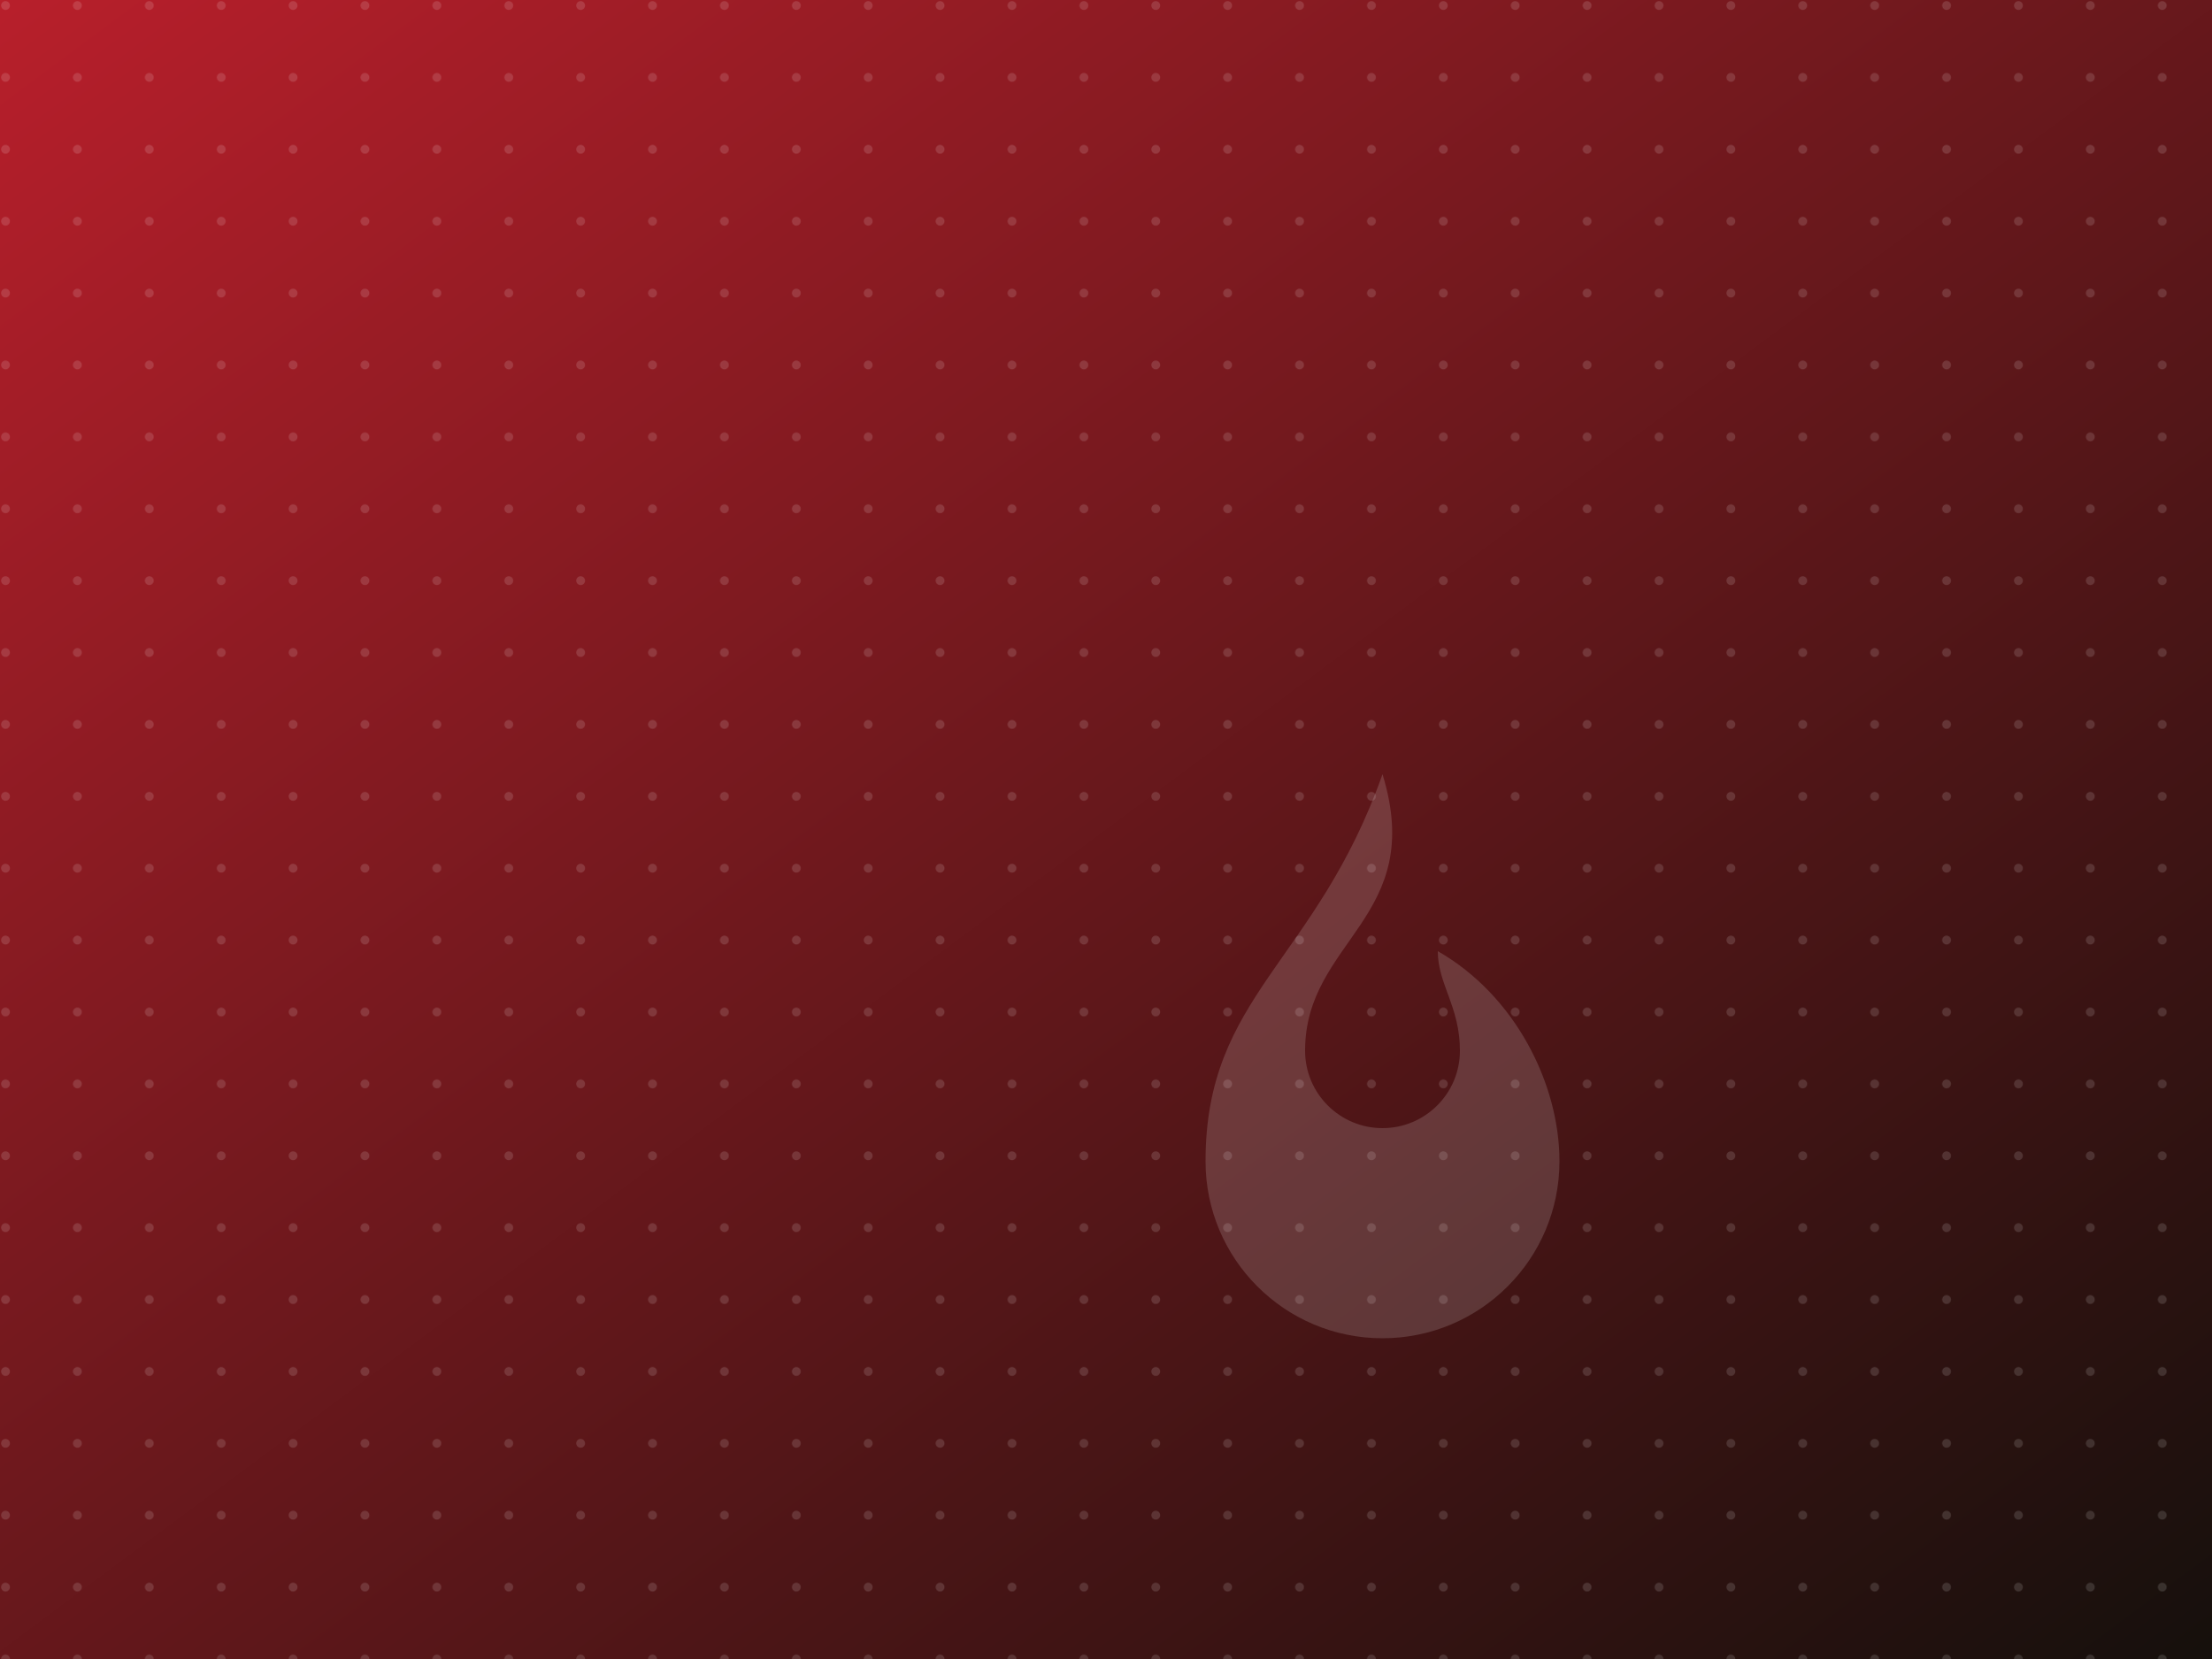
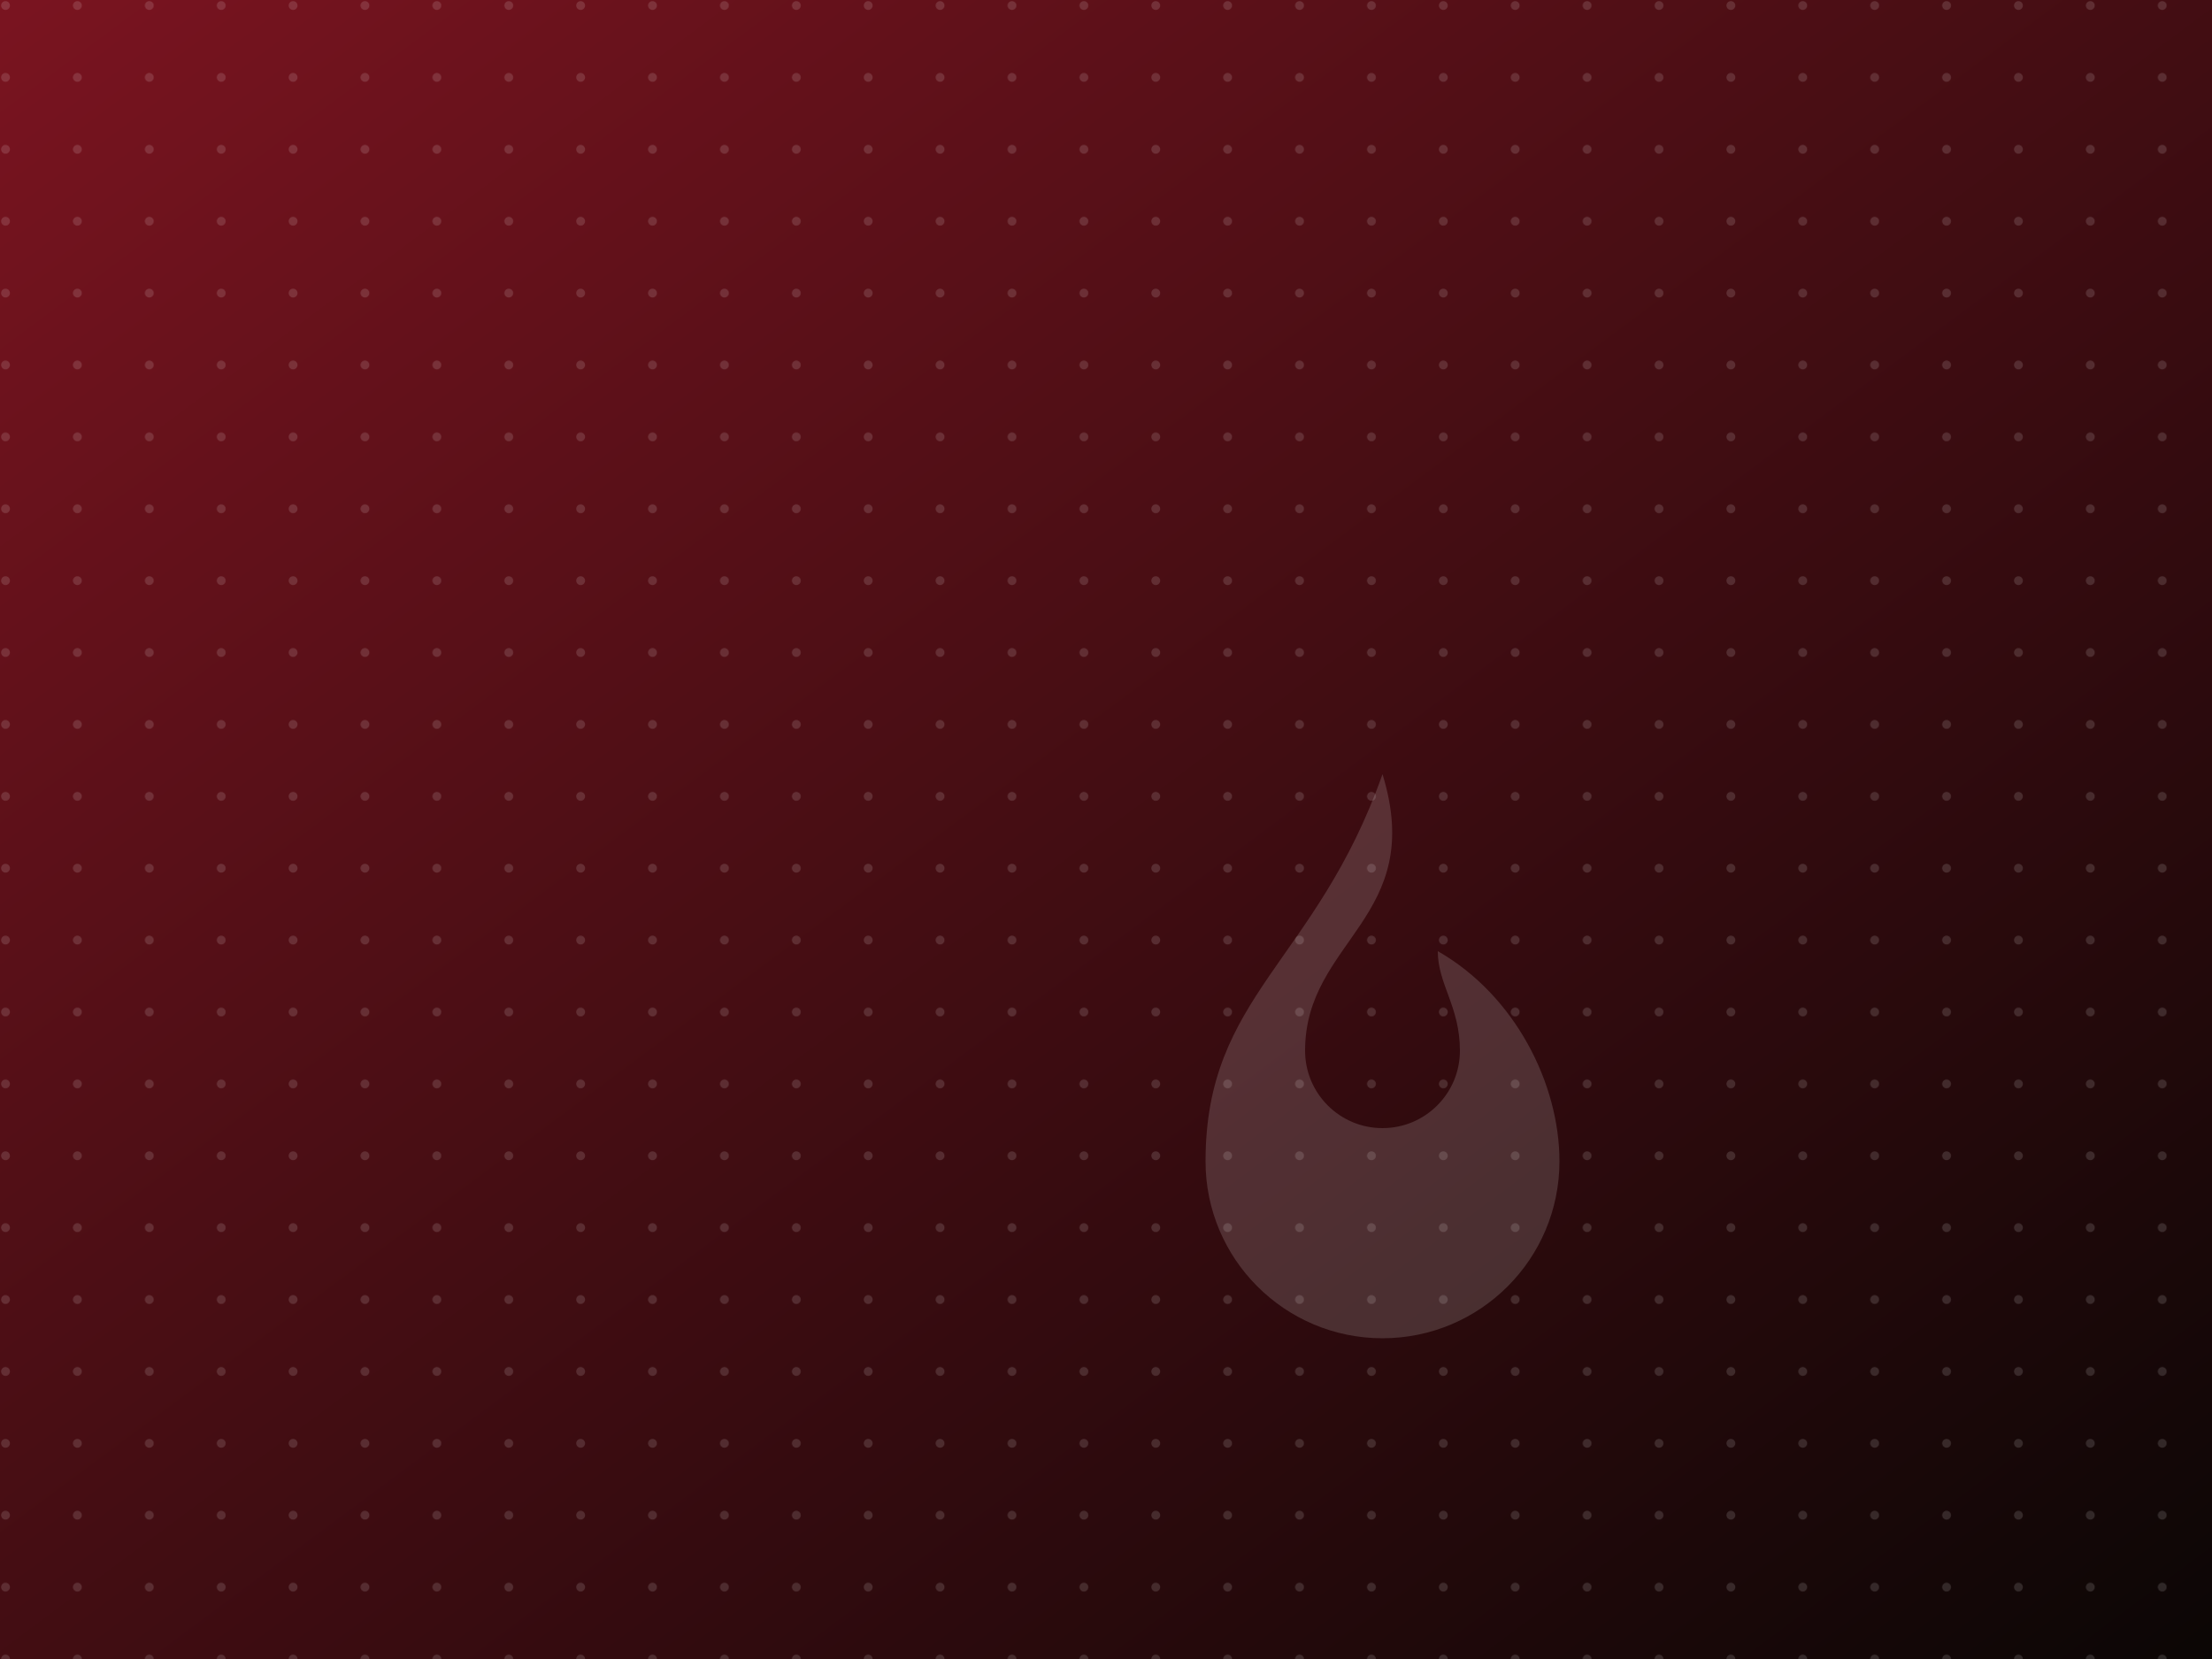
<svg xmlns="http://www.w3.org/2000/svg" viewBox="0 0 800 600" width="800" height="600">
  <defs>
    <linearGradient id="g" x1="0" y1="0" x2="1" y2="1">
-       <stop offset="0" stop-color="#b81f2b" />
-       <stop offset="1" stop-color="#15100c" />
+       <stop offset="0" stop-color="#7a1420" />
+       <stop offset="1" stop-color="#0b0605" />
    </linearGradient>
    <pattern id="dots" width="26" height="26" patternUnits="userSpaceOnUse">
      <circle cx="2" cy="2" r="1.6" fill="#ffffff22" />
    </pattern>
  </defs>
  <rect width="800" height="600" fill="url(#g)" />
  <rect width="800" height="600" fill="url(#dots)" />
  <g transform="translate(300,200) scale(2)" fill="#ffffff26">
    <path d="M100 40c8 26-14 30-14 50a14 14 0 0028 0c0-8-4-12-4-18 14 8 22 24 22 38a32 32 0 01-64 0c0-30 20-36 32-70z" />
  </g>
</svg>
